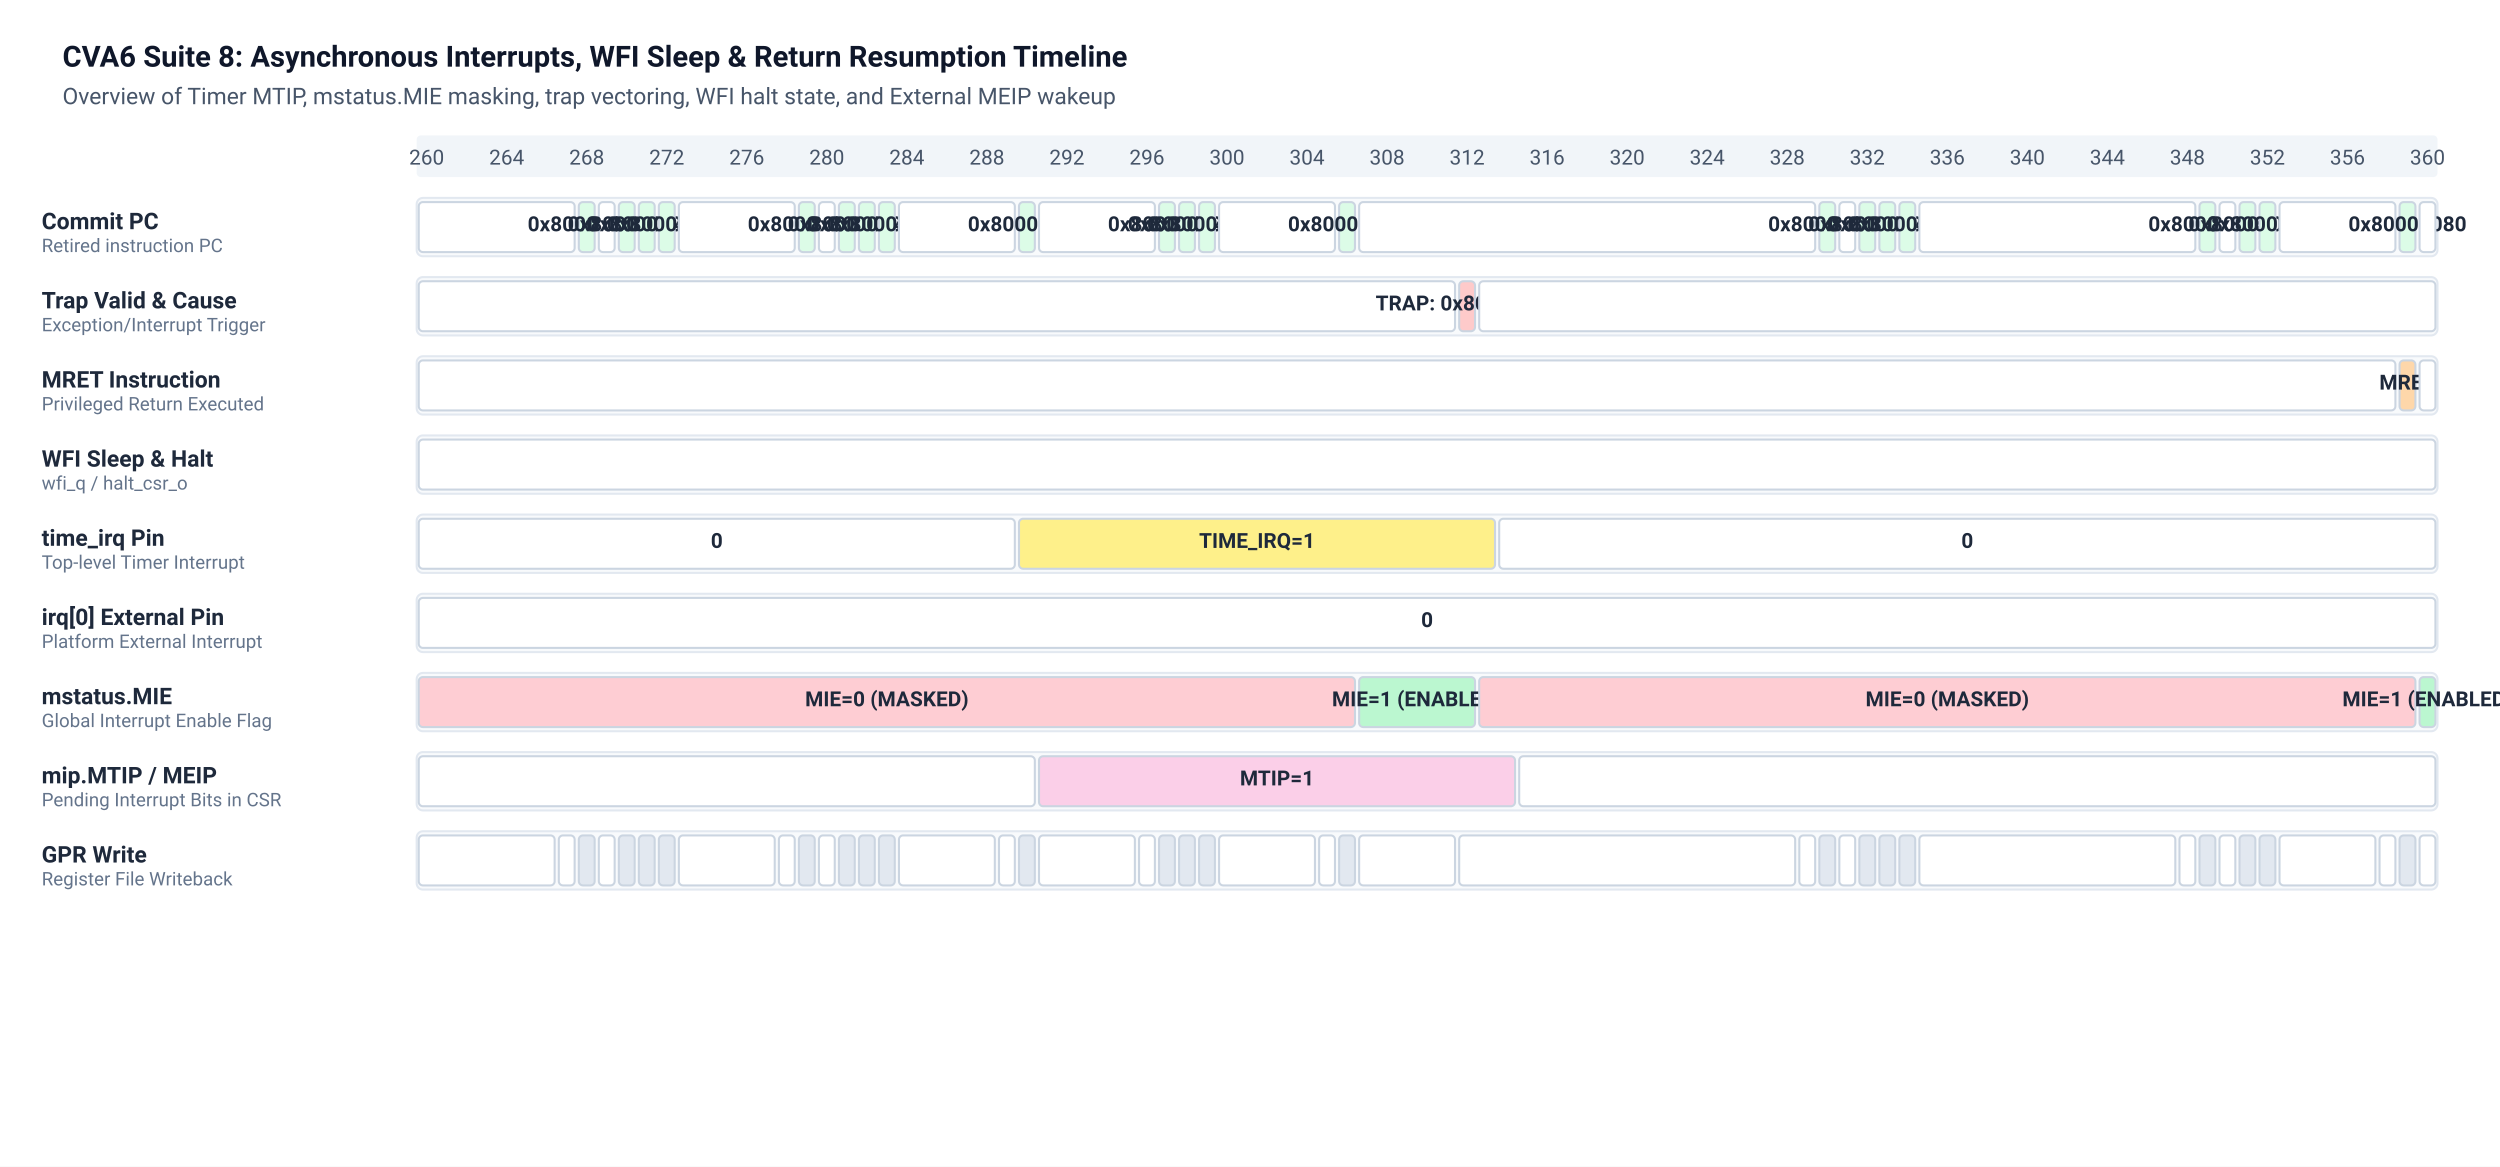
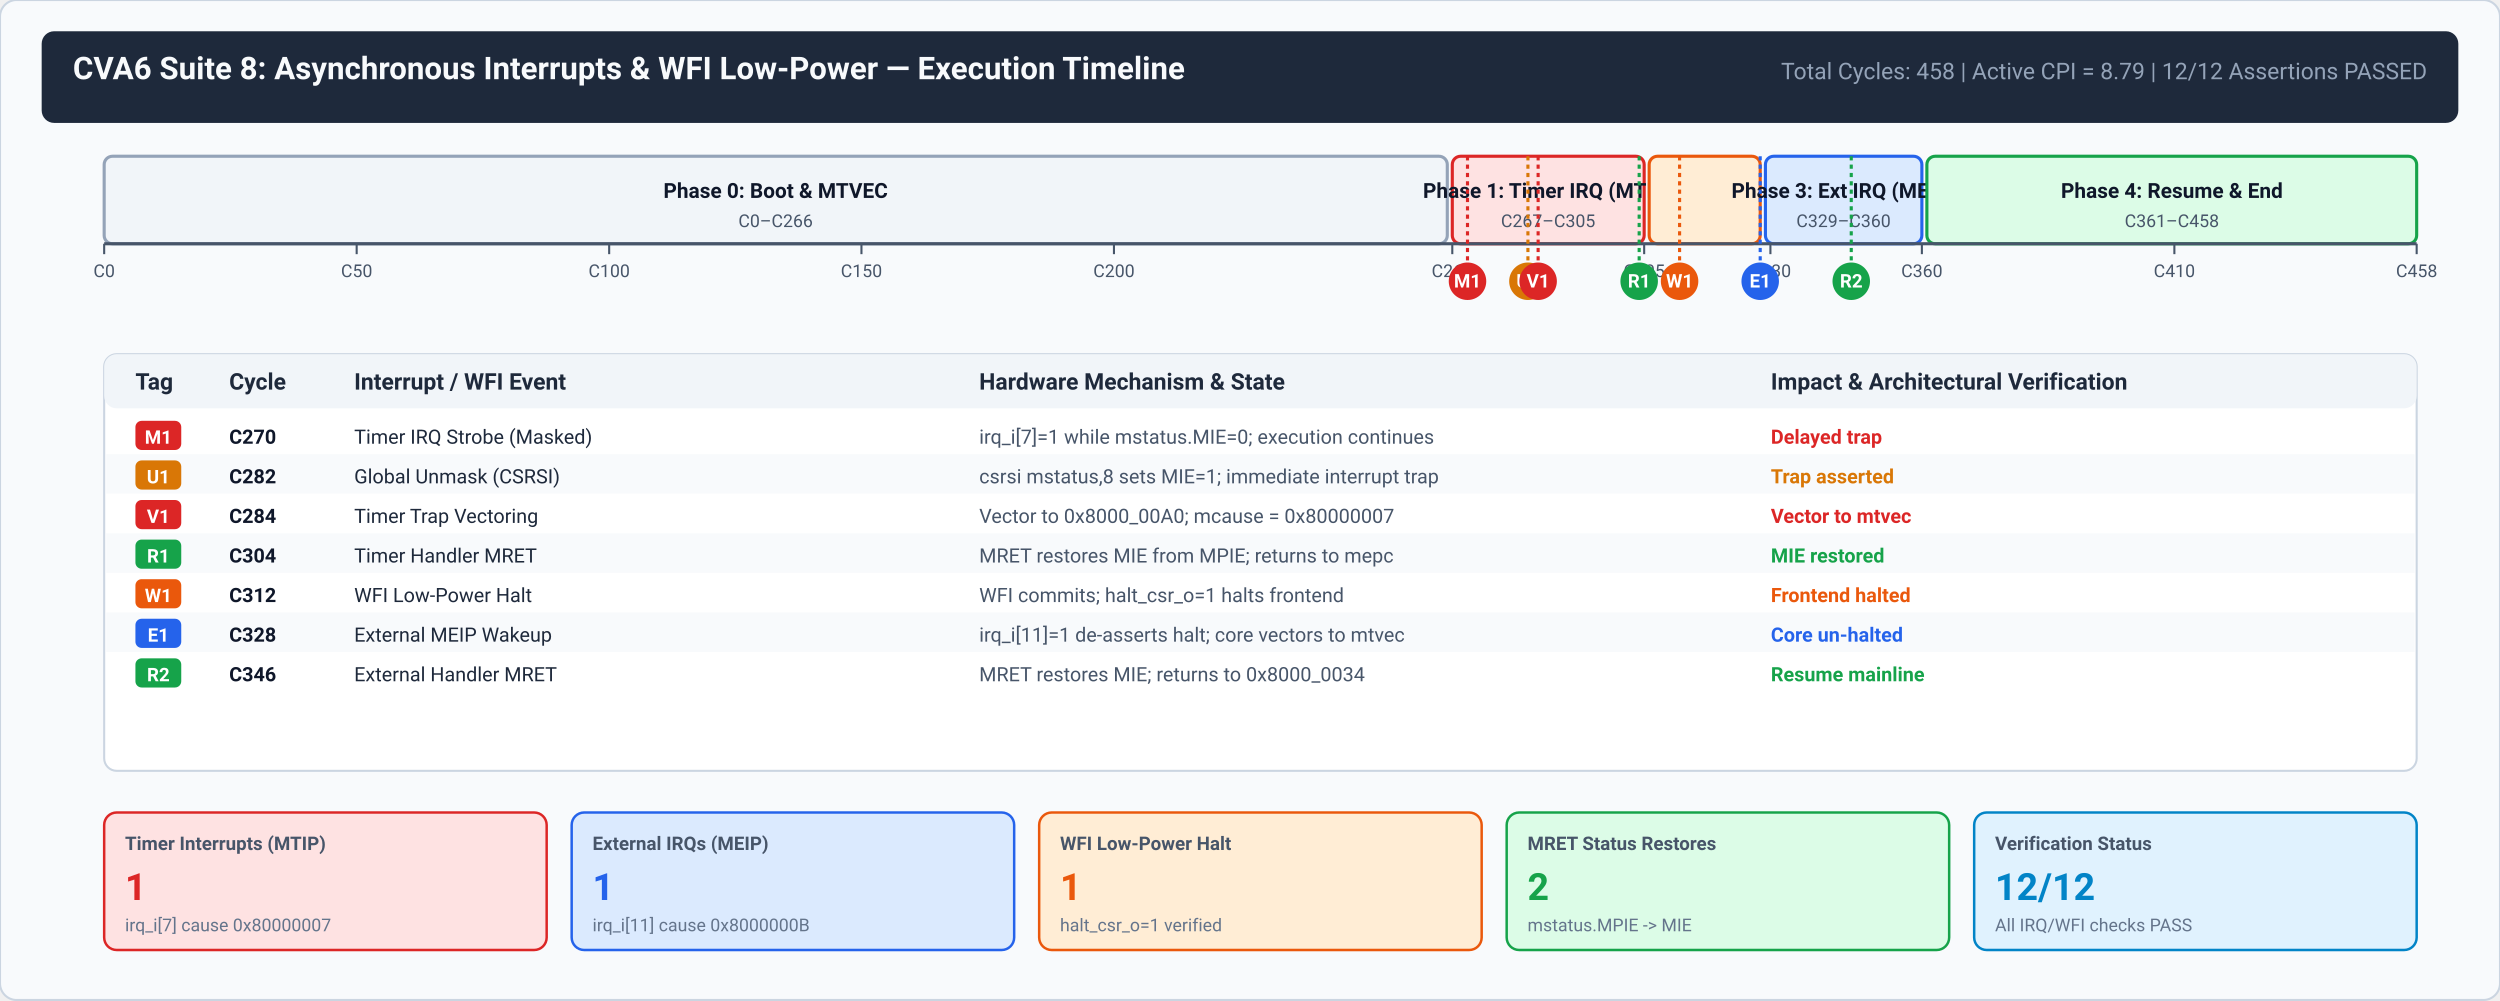
- <svg xmlns="http://www.w3.org/2000/svg" width="1200" height="560" viewBox="0 0 1200 560">
+ <svg xmlns="http://www.w3.org/2000/svg" viewBox="0 0 1200 480" width="1200" height="480">
  <defs>
-     <style type="text/css">
-     text { font-family: -apple-system, BlinkMacSystemFont, 'Segoe UI', Roboto, Helvetica, Arial, sans-serif; }
-     .sig-lbl { font-size: 11px; font-weight: 600; fill: #1e293b; }
-     .sig-sub { font-size: 9px; fill: #64748b; }
-     .cyc-lbl { font-size: 10px; fill: #475569; text-anchor: middle; }
-     .box-lbl { font-size: 10px; font-weight: 600; text-anchor: middle; }
-     .hex-lbl { font-size: 9px; font-family: monospace; text-anchor: middle; }
-     .sec-hdr { font-size: 14px; font-weight: 700; fill: #0f172a; }
-     .sec-sub { font-size: 11px; fill: #475569; }
-   </style>
-     <linearGradient id="grid-grad" x1="0" y1="0" x2="0" y2="1">
-       <stop offset="0%" stop-color="#f8fafc" />
-       <stop offset="100%" stop-color="#f1f5f9" />
-     </linearGradient>
+     <style>
+   text { font-family: -apple-system, BlinkMacSystemFont, "Segoe UI", Roboto, Helvetica, Arial, sans-serif; }
+   .title { font-size: 15px; font-weight: 700; fill: #0f172a; }
+   .subtitle { font-size: 11px; fill: #475569; }
+   .sig-name { font-size: 11px; font-weight: 600; fill: #1e293b; }
+   .sig-sub { font-size: 9px; fill: #64748b; }
+   .bus { font-family: "SFMono-Regular", Consolas, "Liberation Mono", Menlo, monospace; font-size: 8.5px; font-weight: 600; text-anchor: middle; fill: #0f172a; }
+   .bit { font-family: "SFMono-Regular", Consolas, "Liberation Mono", Menlo, monospace; font-size: 9px; font-weight: 600; text-anchor: middle; }
+   .cyc { font-size: 9px; fill: #475569; font-weight: 600; text-anchor: middle; }
+   .ann-title { font-size: 11px; font-weight: 700; fill: #0f172a; }
+   .ann-body { font-size: 9.5px; fill: #334155; }
+   .tag-lbl { font-size: 9px; font-weight: 700; text-anchor: middle; fill: #ffffff; }
+ </style>
  </defs>
-   <rect width="1200" height="560" fill="#ffffff" />
-   <text x="30" y="32" class="sec-hdr">CVA6 Suite 8: Asynchronous Interrupts, WFI Sleep &amp; Return Resumption Timeline</text>
-   <text x="30" y="50" class="sec-sub">Overview of Timer MTIP, mstatus.MIE masking, trap vectoring, WFI halt state, and External MEIP wakeup</text>
-   <rect x="200" y="65" width="970" height="20" fill="#f1f5f9" rx="2" />
-   <text x="204.802" y="79" class="cyc-lbl">260</text>
-   <text x="243.218" y="79" class="cyc-lbl">264</text>
-   <text x="281.634" y="79" class="cyc-lbl">268</text>
-   <text x="320.05" y="79" class="cyc-lbl">272</text>
-   <text x="358.465" y="79" class="cyc-lbl">276</text>
-   <text x="396.881" y="79" class="cyc-lbl">280</text>
-   <text x="435.297" y="79" class="cyc-lbl">284</text>
-   <text x="473.713" y="79" class="cyc-lbl">288</text>
-   <text x="512.129" y="79" class="cyc-lbl">292</text>
-   <text x="550.545" y="79" class="cyc-lbl">296</text>
-   <text x="588.96" y="79" class="cyc-lbl">300</text>
-   <text x="627.376" y="79" class="cyc-lbl">304</text>
-   <text x="665.792" y="79" class="cyc-lbl">308</text>
-   <text x="704.208" y="79" class="cyc-lbl">312</text>
-   <text x="742.624" y="79" class="cyc-lbl">316</text>
-   <text x="781.04" y="79" class="cyc-lbl">320</text>
-   <text x="819.455" y="79" class="cyc-lbl">324</text>
-   <text x="857.871" y="79" class="cyc-lbl">328</text>
-   <text x="896.287" y="79" class="cyc-lbl">332</text>
-   <text x="934.703" y="79" class="cyc-lbl">336</text>
-   <text x="973.119" y="79" class="cyc-lbl">340</text>
-   <text x="1011.535" y="79" class="cyc-lbl">344</text>
-   <text x="1049.95" y="79" class="cyc-lbl">348</text>
-   <text x="1088.366" y="79" class="cyc-lbl">352</text>
-   <text x="1126.782" y="79" class="cyc-lbl">356</text>
-   <text x="1165.198" y="79" class="cyc-lbl">360</text>
-   <text x="20" y="110" class="sig-lbl">Commit PC</text>
-   <text x="20" y="121" class="sig-sub">Retired instruction PC</text>
-   <rect x="200" y="95" width="970" height="28" fill="#f8fafc" stroke="#e2e8f0" rx="3" />
-   <rect x="201.0" y="97" width="74.832" height="24" rx="2" fill="#ffffff" stroke="#cbd5e1" />
-   <rect x="277.832" y="97" width="7.604" height="24" rx="2" fill="#dcfce7" stroke="#cbd5e1" />
-   <text x="281.634" y="111" class="box-lbl" fill="#1e293b">0x80000000</text>
-   <rect x="287.436" y="97" width="7.604" height="24" rx="2" fill="#ffffff" stroke="#cbd5e1" />
-   <rect x="297.04" y="97" width="7.604" height="24" rx="2" fill="#dcfce7" stroke="#cbd5e1" />
-   <text x="300.842" y="111" class="box-lbl" fill="#1e293b">0x80000004</text>
-   <rect x="306.644" y="97" width="7.604" height="24" rx="2" fill="#dcfce7" stroke="#cbd5e1" />
-   <text x="310.446" y="111" class="box-lbl" fill="#1e293b">0x80000008</text>
-   <rect x="316.248" y="97" width="7.604" height="24" rx="2" fill="#dcfce7" stroke="#cbd5e1" />
-   <text x="320.05" y="111" class="box-lbl" fill="#1e293b">0x8000000C</text>
-   <rect x="325.851" y="97" width="55.624" height="24" rx="2" fill="#ffffff" stroke="#cbd5e1" />
-   <rect x="383.475" y="97" width="7.604" height="24" rx="2" fill="#dcfce7" stroke="#cbd5e1" />
-   <text x="387.277" y="111" class="box-lbl" fill="#1e293b">0x80000010</text>
-   <rect x="393.079" y="97" width="7.604" height="24" rx="2" fill="#ffffff" stroke="#cbd5e1" />
-   <rect x="402.683" y="97" width="7.604" height="24" rx="2" fill="#dcfce7" stroke="#cbd5e1" />
-   <text x="406.485" y="111" class="box-lbl" fill="#1e293b">0x80000014</text>
-   <rect x="412.287" y="97" width="7.604" height="24" rx="2" fill="#dcfce7" stroke="#cbd5e1" />
-   <text x="416.089" y="111" class="box-lbl" fill="#1e293b">0x80000018</text>
-   <rect x="421.891" y="97" width="7.604" height="24" rx="2" fill="#dcfce7" stroke="#cbd5e1" />
-   <text x="425.693" y="111" class="box-lbl" fill="#1e293b">0x8000001C</text>
-   <rect x="431.495" y="97" width="55.624" height="24" rx="2" fill="#ffffff" stroke="#cbd5e1" />
-   <rect x="489.119" y="97" width="7.604" height="24" rx="2" fill="#dcfce7" stroke="#cbd5e1" />
-   <text x="492.921" y="111" class="box-lbl" fill="#1e293b">0x80000020</text>
-   <rect x="498.723" y="97" width="55.624" height="24" rx="2" fill="#ffffff" stroke="#cbd5e1" />
-   <rect x="556.347" y="97" width="7.604" height="24" rx="2" fill="#dcfce7" stroke="#cbd5e1" />
-   <text x="560.149" y="111" class="box-lbl" fill="#1e293b">0x80000024</text>
-   <rect x="565.95" y="97" width="7.604" height="24" rx="2" fill="#dcfce7" stroke="#cbd5e1" />
-   <text x="569.752" y="111" class="box-lbl" fill="#1e293b">0x80000028</text>
-   <rect x="575.554" y="97" width="7.604" height="24" rx="2" fill="#dcfce7" stroke="#cbd5e1" />
-   <text x="579.356" y="111" class="box-lbl" fill="#1e293b">0x8000002C</text>
-   <rect x="585.158" y="97" width="55.624" height="24" rx="2" fill="#ffffff" stroke="#cbd5e1" />
-   <rect x="642.782" y="97" width="7.604" height="24" rx="2" fill="#dcfce7" stroke="#cbd5e1" />
-   <text x="646.584" y="111" class="box-lbl" fill="#1e293b">0x80000030</text>
-   <rect x="652.386" y="97" width="218.891" height="24" rx="2" fill="#ffffff" stroke="#cbd5e1" />
-   <rect x="873.277" y="97" width="7.604" height="24" rx="2" fill="#dcfce7" stroke="#cbd5e1" />
-   <text x="877.079" y="111" class="box-lbl" fill="#1e293b">0x80000050</text>
-   <rect x="882.881" y="97" width="7.604" height="24" rx="2" fill="#ffffff" stroke="#cbd5e1" />
-   <rect x="892.485" y="97" width="7.604" height="24" rx="2" fill="#dcfce7" stroke="#cbd5e1" />
-   <text x="896.287" y="111" class="box-lbl" fill="#1e293b">0x80000054</text>
-   <rect x="902.089" y="97" width="7.604" height="24" rx="2" fill="#dcfce7" stroke="#cbd5e1" />
-   <text x="905.891" y="111" class="box-lbl" fill="#1e293b">0x80000058</text>
-   <rect x="911.693" y="97" width="7.604" height="24" rx="2" fill="#dcfce7" stroke="#cbd5e1" />
-   <text x="915.495" y="111" class="box-lbl" fill="#1e293b">0x8000005C</text>
-   <rect x="921.297" y="97" width="132.455" height="24" rx="2" fill="#ffffff" stroke="#cbd5e1" />
-   <rect x="1055.752" y="97" width="7.604" height="24" rx="2" fill="#dcfce7" stroke="#cbd5e1" />
-   <text x="1059.554" y="111" class="box-lbl" fill="#1e293b">0x80000074</text>
-   <rect x="1065.356" y="97" width="7.604" height="24" rx="2" fill="#ffffff" stroke="#cbd5e1" />
-   <rect x="1074.96" y="97" width="7.604" height="24" rx="2" fill="#dcfce7" stroke="#cbd5e1" />
-   <text x="1078.762" y="111" class="box-lbl" fill="#1e293b">0x80000078</text>
-   <rect x="1084.564" y="97" width="7.604" height="24" rx="2" fill="#dcfce7" stroke="#cbd5e1" />
-   <text x="1088.366" y="111" class="box-lbl" fill="#1e293b">0x8000007C</text>
-   <rect x="1094.168" y="97" width="55.624" height="24" rx="2" fill="#ffffff" stroke="#cbd5e1" />
-   <rect x="1151.792" y="97" width="7.604" height="24" rx="2" fill="#dcfce7" stroke="#cbd5e1" />
-   <text x="1155.594" y="111" class="box-lbl" fill="#1e293b">0x80000080</text>
-   <rect x="1161.396" y="97" width="7.604" height="24" rx="2" fill="#ffffff" stroke="#cbd5e1" />
-   <text x="20" y="148" class="sig-lbl">Trap Valid &amp; Cause</text>
-   <text x="20" y="159" class="sig-sub">Exception/Interrupt Trigger</text>
-   <rect x="200" y="133" width="970" height="28" fill="#f8fafc" stroke="#e2e8f0" rx="3" />
-   <rect x="201.0" y="135" width="497.406" height="24" rx="2" fill="#ffffff" stroke="#cbd5e1" />
-   <rect x="700.406" y="135" width="7.604" height="24" rx="2" fill="#fecaca" stroke="#cbd5e1" />
-   <text x="704.208" y="149" class="box-lbl" fill="#1e293b">TRAP: 0x80000007</text>
-   <rect x="710.01" y="135" width="458.99" height="24" rx="2" fill="#ffffff" stroke="#cbd5e1" />
-   <text x="20" y="186" class="sig-lbl">MRET Instruction</text>
-   <text x="20" y="197" class="sig-sub">Privileged Return Executed</text>
-   <rect x="200" y="171" width="970" height="28" fill="#f8fafc" stroke="#e2e8f0" rx="3" />
-   <rect x="201.0" y="173" width="948.792" height="24" rx="2" fill="#ffffff" stroke="#cbd5e1" />
-   <rect x="1151.792" y="173" width="7.604" height="24" rx="2" fill="#fed7aa" stroke="#cbd5e1" />
-   <text x="1155.594" y="187" class="box-lbl" fill="#1e293b">MRET</text>
-   <rect x="1161.396" y="173" width="7.604" height="24" rx="2" fill="#ffffff" stroke="#cbd5e1" />
-   <text x="20" y="224" class="sig-lbl">WFI Sleep &amp; Halt</text>
-   <text x="20" y="235" class="sig-sub">wfi_q / halt_csr_o</text>
-   <rect x="200" y="209" width="970" height="28" fill="#f8fafc" stroke="#e2e8f0" rx="3" />
-   <rect x="201.0" y="211" width="968.0" height="24" rx="2" fill="#ffffff" stroke="#cbd5e1" />
-   <text x="20" y="262" class="sig-lbl">time_irq Pin</text>
-   <text x="20" y="273" class="sig-sub">Top-level Timer Interrupt</text>
-   <rect x="200" y="247" width="970" height="28" fill="#f8fafc" stroke="#e2e8f0" rx="3" />
-   <rect x="201.0" y="249" width="286.119" height="24" rx="2" fill="#ffffff" stroke="#cbd5e1" />
-   <text x="344.059" y="263" class="box-lbl" fill="#1e293b">0</text>
-   <rect x="489.119" y="249" width="228.495" height="24" rx="2" fill="#fef08a" stroke="#cbd5e1" />
-   <text x="603.366" y="263" class="box-lbl" fill="#1e293b">TIME_IRQ=1</text>
-   <rect x="719.614" y="249" width="449.386" height="24" rx="2" fill="#ffffff" stroke="#cbd5e1" />
-   <text x="944.307" y="263" class="box-lbl" fill="#1e293b">0</text>
-   <text x="20" y="300" class="sig-lbl">irq[0] External Pin</text>
-   <text x="20" y="311" class="sig-sub">Platform External Interrupt</text>
-   <rect x="200" y="285" width="970" height="28" fill="#f8fafc" stroke="#e2e8f0" rx="3" />
-   <rect x="201.0" y="287" width="968.0" height="24" rx="2" fill="#ffffff" stroke="#cbd5e1" />
-   <text x="685.0" y="301" class="box-lbl" fill="#1e293b">0</text>
-   <text x="20" y="338" class="sig-lbl">mstatus.MIE</text>
-   <text x="20" y="349" class="sig-sub">Global Interrupt Enable Flag</text>
-   <rect x="200" y="323" width="970" height="28" fill="#f8fafc" stroke="#e2e8f0" rx="3" />
-   <rect x="201.0" y="325" width="449.386" height="24" rx="2" fill="#fecdd3" stroke="#cbd5e1" />
-   <text x="425.693" y="339" class="box-lbl" fill="#1e293b">MIE=0 (MASKED)</text>
-   <rect x="652.386" y="325" width="55.624" height="24" rx="2" fill="#bbf7d0" stroke="#cbd5e1" />
-   <text x="680.198" y="339" class="box-lbl" fill="#1e293b">MIE=1 (ENABLED)</text>
-   <rect x="710.01" y="325" width="449.386" height="24" rx="2" fill="#fecdd3" stroke="#cbd5e1" />
-   <text x="934.703" y="339" class="box-lbl" fill="#1e293b">MIE=0 (MASKED)</text>
-   <rect x="1161.396" y="325" width="7.604" height="24" rx="2" fill="#bbf7d0" stroke="#cbd5e1" />
-   <text x="1165.198" y="339" class="box-lbl" fill="#1e293b">MIE=1 (ENABLED)</text>
-   <text x="20" y="376" class="sig-lbl">mip.MTIP / MEIP</text>
-   <text x="20" y="387" class="sig-sub">Pending Interrupt Bits in CSR</text>
-   <rect x="200" y="361" width="970" height="28" fill="#f8fafc" stroke="#e2e8f0" rx="3" />
-   <rect x="201.0" y="363" width="295.723" height="24" rx="2" fill="#ffffff" stroke="#cbd5e1" />
-   <rect x="498.723" y="363" width="228.495" height="24" rx="2" fill="#fbcfe8" stroke="#cbd5e1" />
-   <text x="612.97" y="377" class="box-lbl" fill="#1e293b">MTIP=1</text>
-   <rect x="729.218" y="363" width="439.782" height="24" rx="2" fill="#ffffff" stroke="#cbd5e1" />
-   <text x="20" y="414" class="sig-lbl">GPR Write</text>
-   <text x="20" y="425" class="sig-sub">Register File Writeback</text>
-   <rect x="200" y="399" width="970" height="28" fill="#f8fafc" stroke="#e2e8f0" rx="3" />
-   <rect x="201.0" y="401" width="65.228" height="24" rx="2" fill="#ffffff" stroke="#cbd5e1" />
-   <rect x="268.228" y="401" width="7.604" height="24" rx="2" fill="#ffffff" stroke="#cbd5e1" />
-   <rect x="277.832" y="401" width="7.604" height="24" rx="2" fill="#e2e8f0" stroke="#cbd5e1" />
-   <rect x="287.436" y="401" width="7.604" height="24" rx="2" fill="#ffffff" stroke="#cbd5e1" />
-   <rect x="297.04" y="401" width="7.604" height="24" rx="2" fill="#e2e8f0" stroke="#cbd5e1" />
-   <rect x="306.644" y="401" width="7.604" height="24" rx="2" fill="#e2e8f0" stroke="#cbd5e1" />
-   <rect x="316.248" y="401" width="7.604" height="24" rx="2" fill="#e2e8f0" stroke="#cbd5e1" />
-   <rect x="325.851" y="401" width="46.02" height="24" rx="2" fill="#ffffff" stroke="#cbd5e1" />
-   <rect x="373.871" y="401" width="7.604" height="24" rx="2" fill="#ffffff" stroke="#cbd5e1" />
-   <rect x="383.475" y="401" width="7.604" height="24" rx="2" fill="#e2e8f0" stroke="#cbd5e1" />
-   <rect x="393.079" y="401" width="7.604" height="24" rx="2" fill="#ffffff" stroke="#cbd5e1" />
-   <rect x="402.683" y="401" width="7.604" height="24" rx="2" fill="#e2e8f0" stroke="#cbd5e1" />
-   <rect x="412.287" y="401" width="7.604" height="24" rx="2" fill="#e2e8f0" stroke="#cbd5e1" />
-   <rect x="421.891" y="401" width="7.604" height="24" rx="2" fill="#e2e8f0" stroke="#cbd5e1" />
-   <rect x="431.495" y="401" width="46.02" height="24" rx="2" fill="#ffffff" stroke="#cbd5e1" />
-   <rect x="479.515" y="401" width="7.604" height="24" rx="2" fill="#ffffff" stroke="#cbd5e1" />
-   <rect x="489.119" y="401" width="7.604" height="24" rx="2" fill="#e2e8f0" stroke="#cbd5e1" />
-   <rect x="498.723" y="401" width="46.02" height="24" rx="2" fill="#ffffff" stroke="#cbd5e1" />
-   <rect x="546.743" y="401" width="7.604" height="24" rx="2" fill="#ffffff" stroke="#cbd5e1" />
-   <rect x="556.347" y="401" width="7.604" height="24" rx="2" fill="#e2e8f0" stroke="#cbd5e1" />
-   <rect x="565.95" y="401" width="7.604" height="24" rx="2" fill="#e2e8f0" stroke="#cbd5e1" />
-   <rect x="575.554" y="401" width="7.604" height="24" rx="2" fill="#e2e8f0" stroke="#cbd5e1" />
-   <rect x="585.158" y="401" width="46.02" height="24" rx="2" fill="#ffffff" stroke="#cbd5e1" />
-   <rect x="633.178" y="401" width="7.604" height="24" rx="2" fill="#ffffff" stroke="#cbd5e1" />
-   <rect x="642.782" y="401" width="7.604" height="24" rx="2" fill="#e2e8f0" stroke="#cbd5e1" />
-   <rect x="652.386" y="401" width="46.02" height="24" rx="2" fill="#ffffff" stroke="#cbd5e1" />
-   <rect x="700.406" y="401" width="161.267" height="24" rx="2" fill="#ffffff" stroke="#cbd5e1" />
-   <rect x="863.673" y="401" width="7.604" height="24" rx="2" fill="#ffffff" stroke="#cbd5e1" />
-   <rect x="873.277" y="401" width="7.604" height="24" rx="2" fill="#e2e8f0" stroke="#cbd5e1" />
-   <rect x="882.881" y="401" width="7.604" height="24" rx="2" fill="#ffffff" stroke="#cbd5e1" />
-   <rect x="892.485" y="401" width="7.604" height="24" rx="2" fill="#e2e8f0" stroke="#cbd5e1" />
-   <rect x="902.089" y="401" width="7.604" height="24" rx="2" fill="#e2e8f0" stroke="#cbd5e1" />
-   <rect x="911.693" y="401" width="7.604" height="24" rx="2" fill="#e2e8f0" stroke="#cbd5e1" />
-   <rect x="921.297" y="401" width="122.851" height="24" rx="2" fill="#ffffff" stroke="#cbd5e1" />
-   <rect x="1046.149" y="401" width="7.604" height="24" rx="2" fill="#ffffff" stroke="#cbd5e1" />
-   <rect x="1055.752" y="401" width="7.604" height="24" rx="2" fill="#e2e8f0" stroke="#cbd5e1" />
-   <rect x="1065.356" y="401" width="7.604" height="24" rx="2" fill="#ffffff" stroke="#cbd5e1" />
-   <rect x="1074.96" y="401" width="7.604" height="24" rx="2" fill="#e2e8f0" stroke="#cbd5e1" />
-   <rect x="1084.564" y="401" width="7.604" height="24" rx="2" fill="#e2e8f0" stroke="#cbd5e1" />
-   <rect x="1094.168" y="401" width="46.02" height="24" rx="2" fill="#ffffff" stroke="#cbd5e1" />
-   <rect x="1142.188" y="401" width="7.604" height="24" rx="2" fill="#ffffff" stroke="#cbd5e1" />
-   <rect x="1151.792" y="401" width="7.604" height="24" rx="2" fill="#e2e8f0" stroke="#cbd5e1" />
-   <rect x="1161.396" y="401" width="7.604" height="24" rx="2" fill="#ffffff" stroke="#cbd5e1" />
+   <rect width="1200" height="480" fill="#f8fafc" rx="8" stroke="#cbd5e1" stroke-width="1" />
+   <rect x="20" y="15" width="1160" height="44" rx="6" fill="#1e293b" />
+   <text x="35" y="38" font-size="15" font-weight="700" fill="#f8fafc">CVA6 Suite 8: Asynchronous Interrupts &amp; WFI Low-Power — Execution Timeline</text>
+   <text x="1165" y="38" font-size="11" fill="#94a3b8" text-anchor="end">Total Cycles: 458 | Active CPI = 8.79 | 12/12 Assertions PASSED</text>
+   <rect x="50.0" y="75" width="644.7" height="42" fill="#f1f5f9" stroke="#94a3b8" stroke-width="1.5" rx="4" />
+   <text x="372.3" y="95" font-size="10" font-weight="700" fill="#0f172a" text-anchor="middle">Phase 0: Boot &amp; MTVEC</text>
+   <text x="372.3" y="109" font-size="8.5" fill="#475569" text-anchor="middle">C0–C266</text>
+   <rect x="697.1" y="75" width="92.1" height="42" fill="#fee2e2" stroke="#dc2626" stroke-width="1.5" rx="4" />
+   <text x="743.1" y="95" font-size="10" font-weight="700" fill="#0f172a" text-anchor="middle">Phase 1: Timer IRQ (MTIP)</text>
+   <text x="743.1" y="109" font-size="8.5" fill="#475569" text-anchor="middle">C267–C305</text>
+   <rect x="791.6" y="75" width="53.3" height="42" fill="#ffedd5" stroke="#ea580c" stroke-width="1.5" rx="4" />
+   <rect x="847.4" y="75" width="75.1" height="42" fill="#dbeafe" stroke="#2563eb" stroke-width="1.5" rx="4" />
+   <text x="884.9" y="95" font-size="10" font-weight="700" fill="#0f172a" text-anchor="middle">Phase 3: Ext IRQ (MEIP)</text>
+   <text x="884.9" y="109" font-size="8.5" fill="#475569" text-anchor="middle">C329–C360</text>
+   <rect x="924.9" y="75" width="235.1" height="42" fill="#dcfce7" stroke="#16a34a" stroke-width="1.5" rx="4" />
+   <text x="1042.5" y="95" font-size="10" font-weight="700" fill="#0f172a" text-anchor="middle">Phase 4: Resume &amp; End</text>
+   <text x="1042.5" y="109" font-size="8.5" fill="#475569" text-anchor="middle">C361–C458</text>
+   <line x1="50" y1="117" x2="1160" y2="117" stroke="#475569" stroke-width="1.5" />
+   <line x1="50.0" y1="117" x2="50.0" y2="122" stroke="#475569" stroke-width="1" />
+   <text x="50.0" y="133" font-size="8.5" fill="#475569" text-anchor="middle">C0</text>
+   <line x1="171.2" y1="117" x2="171.2" y2="122" stroke="#475569" stroke-width="1" />
+   <text x="171.2" y="133" font-size="8.5" fill="#475569" text-anchor="middle">C50</text>
+   <line x1="292.4" y1="117" x2="292.4" y2="122" stroke="#475569" stroke-width="1" />
+   <text x="292.4" y="133" font-size="8.5" fill="#475569" text-anchor="middle">C100</text>
+   <line x1="413.5" y1="117" x2="413.5" y2="122" stroke="#475569" stroke-width="1" />
+   <text x="413.5" y="133" font-size="8.5" fill="#475569" text-anchor="middle">C150</text>
+   <line x1="534.7" y1="117" x2="534.7" y2="122" stroke="#475569" stroke-width="1" />
+   <text x="534.7" y="133" font-size="8.5" fill="#475569" text-anchor="middle">C200</text>
+   <line x1="697.1" y1="117" x2="697.1" y2="122" stroke="#475569" stroke-width="1" />
+   <text x="697.1" y="133" font-size="8.5" fill="#475569" text-anchor="middle">C267</text>
+   <line x1="789.2" y1="117" x2="789.2" y2="122" stroke="#475569" stroke-width="1" />
+   <text x="789.2" y="133" font-size="8.5" fill="#475569" text-anchor="middle">C305</text>
+   <line x1="849.8" y1="117" x2="849.8" y2="122" stroke="#475569" stroke-width="1" />
+   <text x="849.8" y="133" font-size="8.5" fill="#475569" text-anchor="middle">C330</text>
+   <line x1="922.5" y1="117" x2="922.5" y2="122" stroke="#475569" stroke-width="1" />
+   <text x="922.5" y="133" font-size="8.5" fill="#475569" text-anchor="middle">C360</text>
+   <line x1="1043.7" y1="117" x2="1043.7" y2="122" stroke="#475569" stroke-width="1" />
+   <text x="1043.7" y="133" font-size="8.5" fill="#475569" text-anchor="middle">C410</text>
+   <line x1="1160.0" y1="117" x2="1160.0" y2="122" stroke="#475569" stroke-width="1" />
+   <text x="1160.0" y="133" font-size="8.5" fill="#475569" text-anchor="middle">C458</text>
+   <line x1="704.4" y1="75" x2="704.4" y2="135" stroke="#dc2626" stroke-width="1.5" stroke-dasharray="2,2" />
+   <circle cx="704.4" cy="135" r="9" fill="#dc2626" />
+   <text x="704.4" y="138" class="tag-lbl">M1</text>
+   <line x1="733.4" y1="75" x2="733.4" y2="135" stroke="#d97706" stroke-width="1.5" stroke-dasharray="2,2" />
+   <circle cx="733.4" cy="135" r="9" fill="#d97706" />
+   <text x="733.4" y="138" class="tag-lbl">U1</text>
+   <line x1="738.3" y1="75" x2="738.3" y2="135" stroke="#dc2626" stroke-width="1.5" stroke-dasharray="2,2" />
+   <circle cx="738.3" cy="135" r="9" fill="#dc2626" />
+   <text x="738.3" y="138" class="tag-lbl">V1</text>
+   <line x1="786.8" y1="75" x2="786.8" y2="135" stroke="#16a34a" stroke-width="1.5" stroke-dasharray="2,2" />
+   <circle cx="786.8" cy="135" r="9" fill="#16a34a" />
+   <text x="786.8" y="138" class="tag-lbl">R1</text>
+   <line x1="806.2" y1="75" x2="806.2" y2="135" stroke="#ea580c" stroke-width="1.5" stroke-dasharray="2,2" />
+   <circle cx="806.2" cy="135" r="9" fill="#ea580c" />
+   <text x="806.2" y="138" class="tag-lbl">W1</text>
+   <line x1="844.9" y1="75" x2="844.9" y2="135" stroke="#2563eb" stroke-width="1.5" stroke-dasharray="2,2" />
+   <circle cx="844.9" cy="135" r="9" fill="#2563eb" />
+   <text x="844.9" y="138" class="tag-lbl">E1</text>
+   <line x1="888.6" y1="75" x2="888.6" y2="135" stroke="#16a34a" stroke-width="1.5" stroke-dasharray="2,2" />
+   <circle cx="888.6" cy="135" r="9" fill="#16a34a" />
+   <text x="888.6" y="138" class="tag-lbl">R2</text>
+   <rect x="50" y="170" width="1110" height="200" fill="#ffffff" stroke="#cbd5e1" stroke-width="1" rx="6" />
+   <rect x="50" y="170" width="1110" height="26" fill="#f1f5f9" rx="6" />
+   <text x="65" y="187" class="sig-name">Tag</text>
+   <text x="110" y="187" class="sig-name">Cycle</text>
+   <text x="170" y="187" class="sig-name">Interrupt / WFI Event</text>
+   <text x="470" y="187" class="sig-name">Hardware Mechanism &amp; State</text>
+   <text x="850" y="187" class="sig-name">Impact &amp; Architectural Verification</text>
+   <rect x="51" y="199" width="1108" height="19" fill="#ffffff" />
+   <rect x="65" y="202" width="22" height="14" rx="3" fill="#dc2626" />
+   <text x="76" y="213" class="tag-lbl">M1</text>
+   <text x="110" y="213" font-size="9.5" font-weight="600" fill="#0f172a">C270</text>
+   <text x="170" y="213" font-size="9.5" fill="#1e293b">Timer IRQ Strobe (Masked)</text>
+   <text x="470" y="213" font-size="9.5" fill="#475569">irq_i[7]=1 while mstatus.MIE=0; execution continues</text>
+   <text x="850" y="213" font-size="9.5" font-weight="600" fill="#dc2626">Delayed trap</text>
+   <rect x="51" y="218" width="1108" height="19" fill="#f8fafc" />
+   <rect x="65" y="221" width="22" height="14" rx="3" fill="#d97706" />
+   <text x="76" y="232" class="tag-lbl">U1</text>
+   <text x="110" y="232" font-size="9.5" font-weight="600" fill="#0f172a">C282</text>
+   <text x="170" y="232" font-size="9.5" fill="#1e293b">Global Unmask (CSRSI)</text>
+   <text x="470" y="232" font-size="9.5" fill="#475569">csrsi mstatus,8 sets MIE=1; immediate interrupt trap</text>
+   <text x="850" y="232" font-size="9.5" font-weight="600" fill="#d97706">Trap asserted</text>
+   <rect x="51" y="237" width="1108" height="19" fill="#ffffff" />
+   <rect x="65" y="240" width="22" height="14" rx="3" fill="#dc2626" />
+   <text x="76" y="251" class="tag-lbl">V1</text>
+   <text x="110" y="251" font-size="9.5" font-weight="600" fill="#0f172a">C284</text>
+   <text x="170" y="251" font-size="9.5" fill="#1e293b">Timer Trap Vectoring</text>
+   <text x="470" y="251" font-size="9.5" fill="#475569">Vector to 0x8000_00A0; mcause = 0x80000007</text>
+   <text x="850" y="251" font-size="9.5" font-weight="600" fill="#dc2626">Vector to mtvec</text>
+   <rect x="51" y="256" width="1108" height="19" fill="#f8fafc" />
+   <rect x="65" y="259" width="22" height="14" rx="3" fill="#16a34a" />
+   <text x="76" y="270" class="tag-lbl">R1</text>
+   <text x="110" y="270" font-size="9.5" font-weight="600" fill="#0f172a">C304</text>
+   <text x="170" y="270" font-size="9.5" fill="#1e293b">Timer Handler MRET</text>
+   <text x="470" y="270" font-size="9.5" fill="#475569">MRET restores MIE from MPIE; returns to mepc</text>
+   <text x="850" y="270" font-size="9.5" font-weight="600" fill="#16a34a">MIE restored</text>
+   <rect x="51" y="275" width="1108" height="19" fill="#ffffff" />
+   <rect x="65" y="278" width="22" height="14" rx="3" fill="#ea580c" />
+   <text x="76" y="289" class="tag-lbl">W1</text>
+   <text x="110" y="289" font-size="9.5" font-weight="600" fill="#0f172a">C312</text>
+   <text x="170" y="289" font-size="9.5" fill="#1e293b">WFI Low-Power Halt</text>
+   <text x="470" y="289" font-size="9.5" fill="#475569">WFI commits; halt_csr_o=1 halts frontend</text>
+   <text x="850" y="289" font-size="9.5" font-weight="600" fill="#ea580c">Frontend halted</text>
+   <rect x="51" y="294" width="1108" height="19" fill="#f8fafc" />
+   <rect x="65" y="297" width="22" height="14" rx="3" fill="#2563eb" />
+   <text x="76" y="308" class="tag-lbl">E1</text>
+   <text x="110" y="308" font-size="9.5" font-weight="600" fill="#0f172a">C328</text>
+   <text x="170" y="308" font-size="9.5" fill="#1e293b">External MEIP Wakeup</text>
+   <text x="470" y="308" font-size="9.5" fill="#475569">irq_i[11]=1 de-asserts halt; core vectors to mtvec</text>
+   <text x="850" y="308" font-size="9.5" font-weight="600" fill="#2563eb">Core un-halted</text>
+   <rect x="51" y="313" width="1108" height="19" fill="#ffffff" />
+   <rect x="65" y="316" width="22" height="14" rx="3" fill="#16a34a" />
+   <text x="76" y="327" class="tag-lbl">R2</text>
+   <text x="110" y="327" font-size="9.5" font-weight="600" fill="#0f172a">C346</text>
+   <text x="170" y="327" font-size="9.5" fill="#1e293b">External Handler MRET</text>
+   <text x="470" y="327" font-size="9.5" fill="#475569">MRET restores MIE; returns to 0x8000_0034</text>
+   <text x="850" y="327" font-size="9.5" font-weight="600" fill="#16a34a">Resume mainline</text>
+   <rect x="50.0" y="390" width="212.4" height="66" rx="6" fill="#fee2e2" stroke="#dc2626" stroke-width="1.2" />
+   <text x="60.0" y="408" font-size="9" font-weight="600" fill="#475569">Timer Interrupts (MTIP)</text>
+   <text x="60.0" y="432" font-size="18" font-weight="700" fill="#dc2626">1</text>
+   <text x="60.0" y="447" font-size="8.5" fill="#64748b">irq_i[7] cause 0x80000007</text>
+   <rect x="274.4" y="390" width="212.4" height="66" rx="6" fill="#dbeafe" stroke="#2563eb" stroke-width="1.2" />
+   <text x="284.4" y="408" font-size="9" font-weight="600" fill="#475569">External IRQs (MEIP)</text>
+   <text x="284.4" y="432" font-size="18" font-weight="700" fill="#2563eb">1</text>
+   <text x="284.4" y="447" font-size="8.5" fill="#64748b">irq_i[11] cause 0x8000000B</text>
+   <rect x="498.8" y="390" width="212.4" height="66" rx="6" fill="#ffedd5" stroke="#ea580c" stroke-width="1.2" />
+   <text x="508.8" y="408" font-size="9" font-weight="600" fill="#475569">WFI Low-Power Halt</text>
+   <text x="508.8" y="432" font-size="18" font-weight="700" fill="#ea580c">1</text>
+   <text x="508.8" y="447" font-size="8.5" fill="#64748b">halt_csr_o=1 verified</text>
+   <rect x="723.2" y="390" width="212.4" height="66" rx="6" fill="#dcfce7" stroke="#16a34a" stroke-width="1.2" />
+   <text x="733.2" y="408" font-size="9" font-weight="600" fill="#475569">MRET Status Restores</text>
+   <text x="733.2" y="432" font-size="18" font-weight="700" fill="#16a34a">2</text>
+   <text x="733.2" y="447" font-size="8.5" fill="#64748b">mstatus.MPIE -&gt; MIE</text>
+   <rect x="947.6" y="390" width="212.4" height="66" rx="6" fill="#e0f2fe" stroke="#0284c7" stroke-width="1.2" />
+   <text x="957.6" y="408" font-size="9" font-weight="600" fill="#475569">Verification Status</text>
+   <text x="957.6" y="432" font-size="18" font-weight="700" fill="#0284c7">12/12</text>
+   <text x="957.6" y="447" font-size="8.5" fill="#64748b">All IRQ/WFI checks PASS</text>
</svg>
